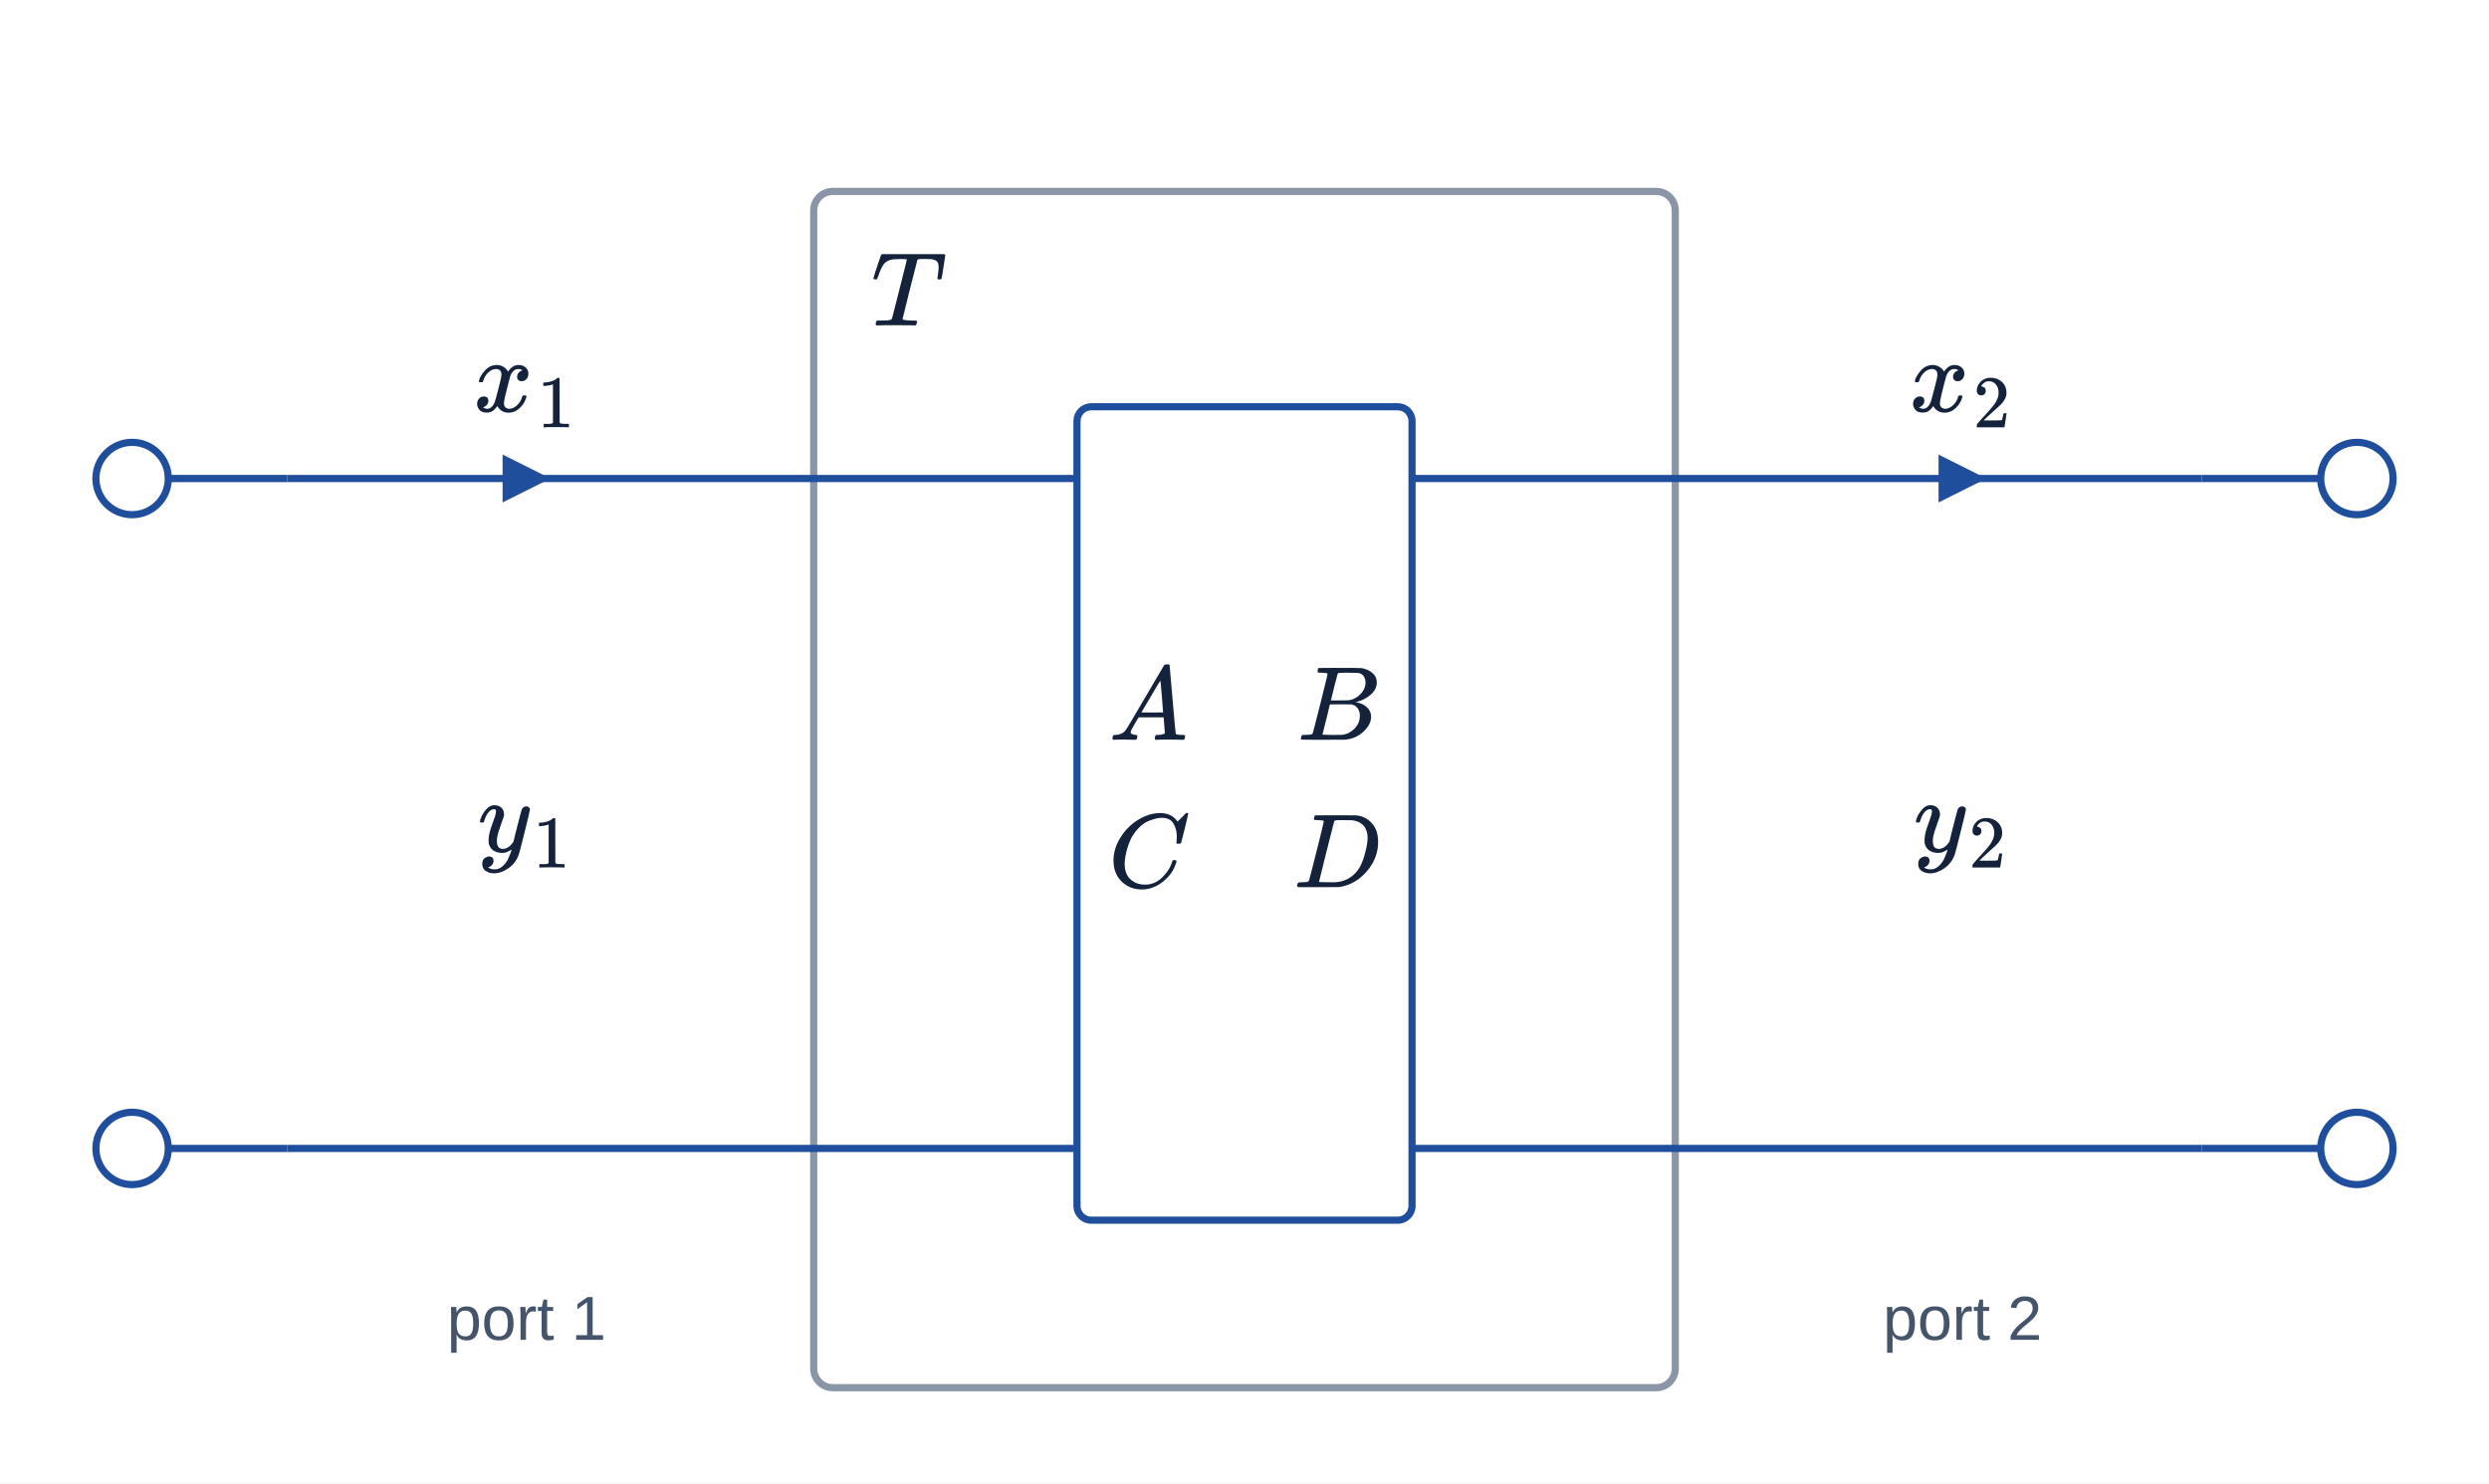
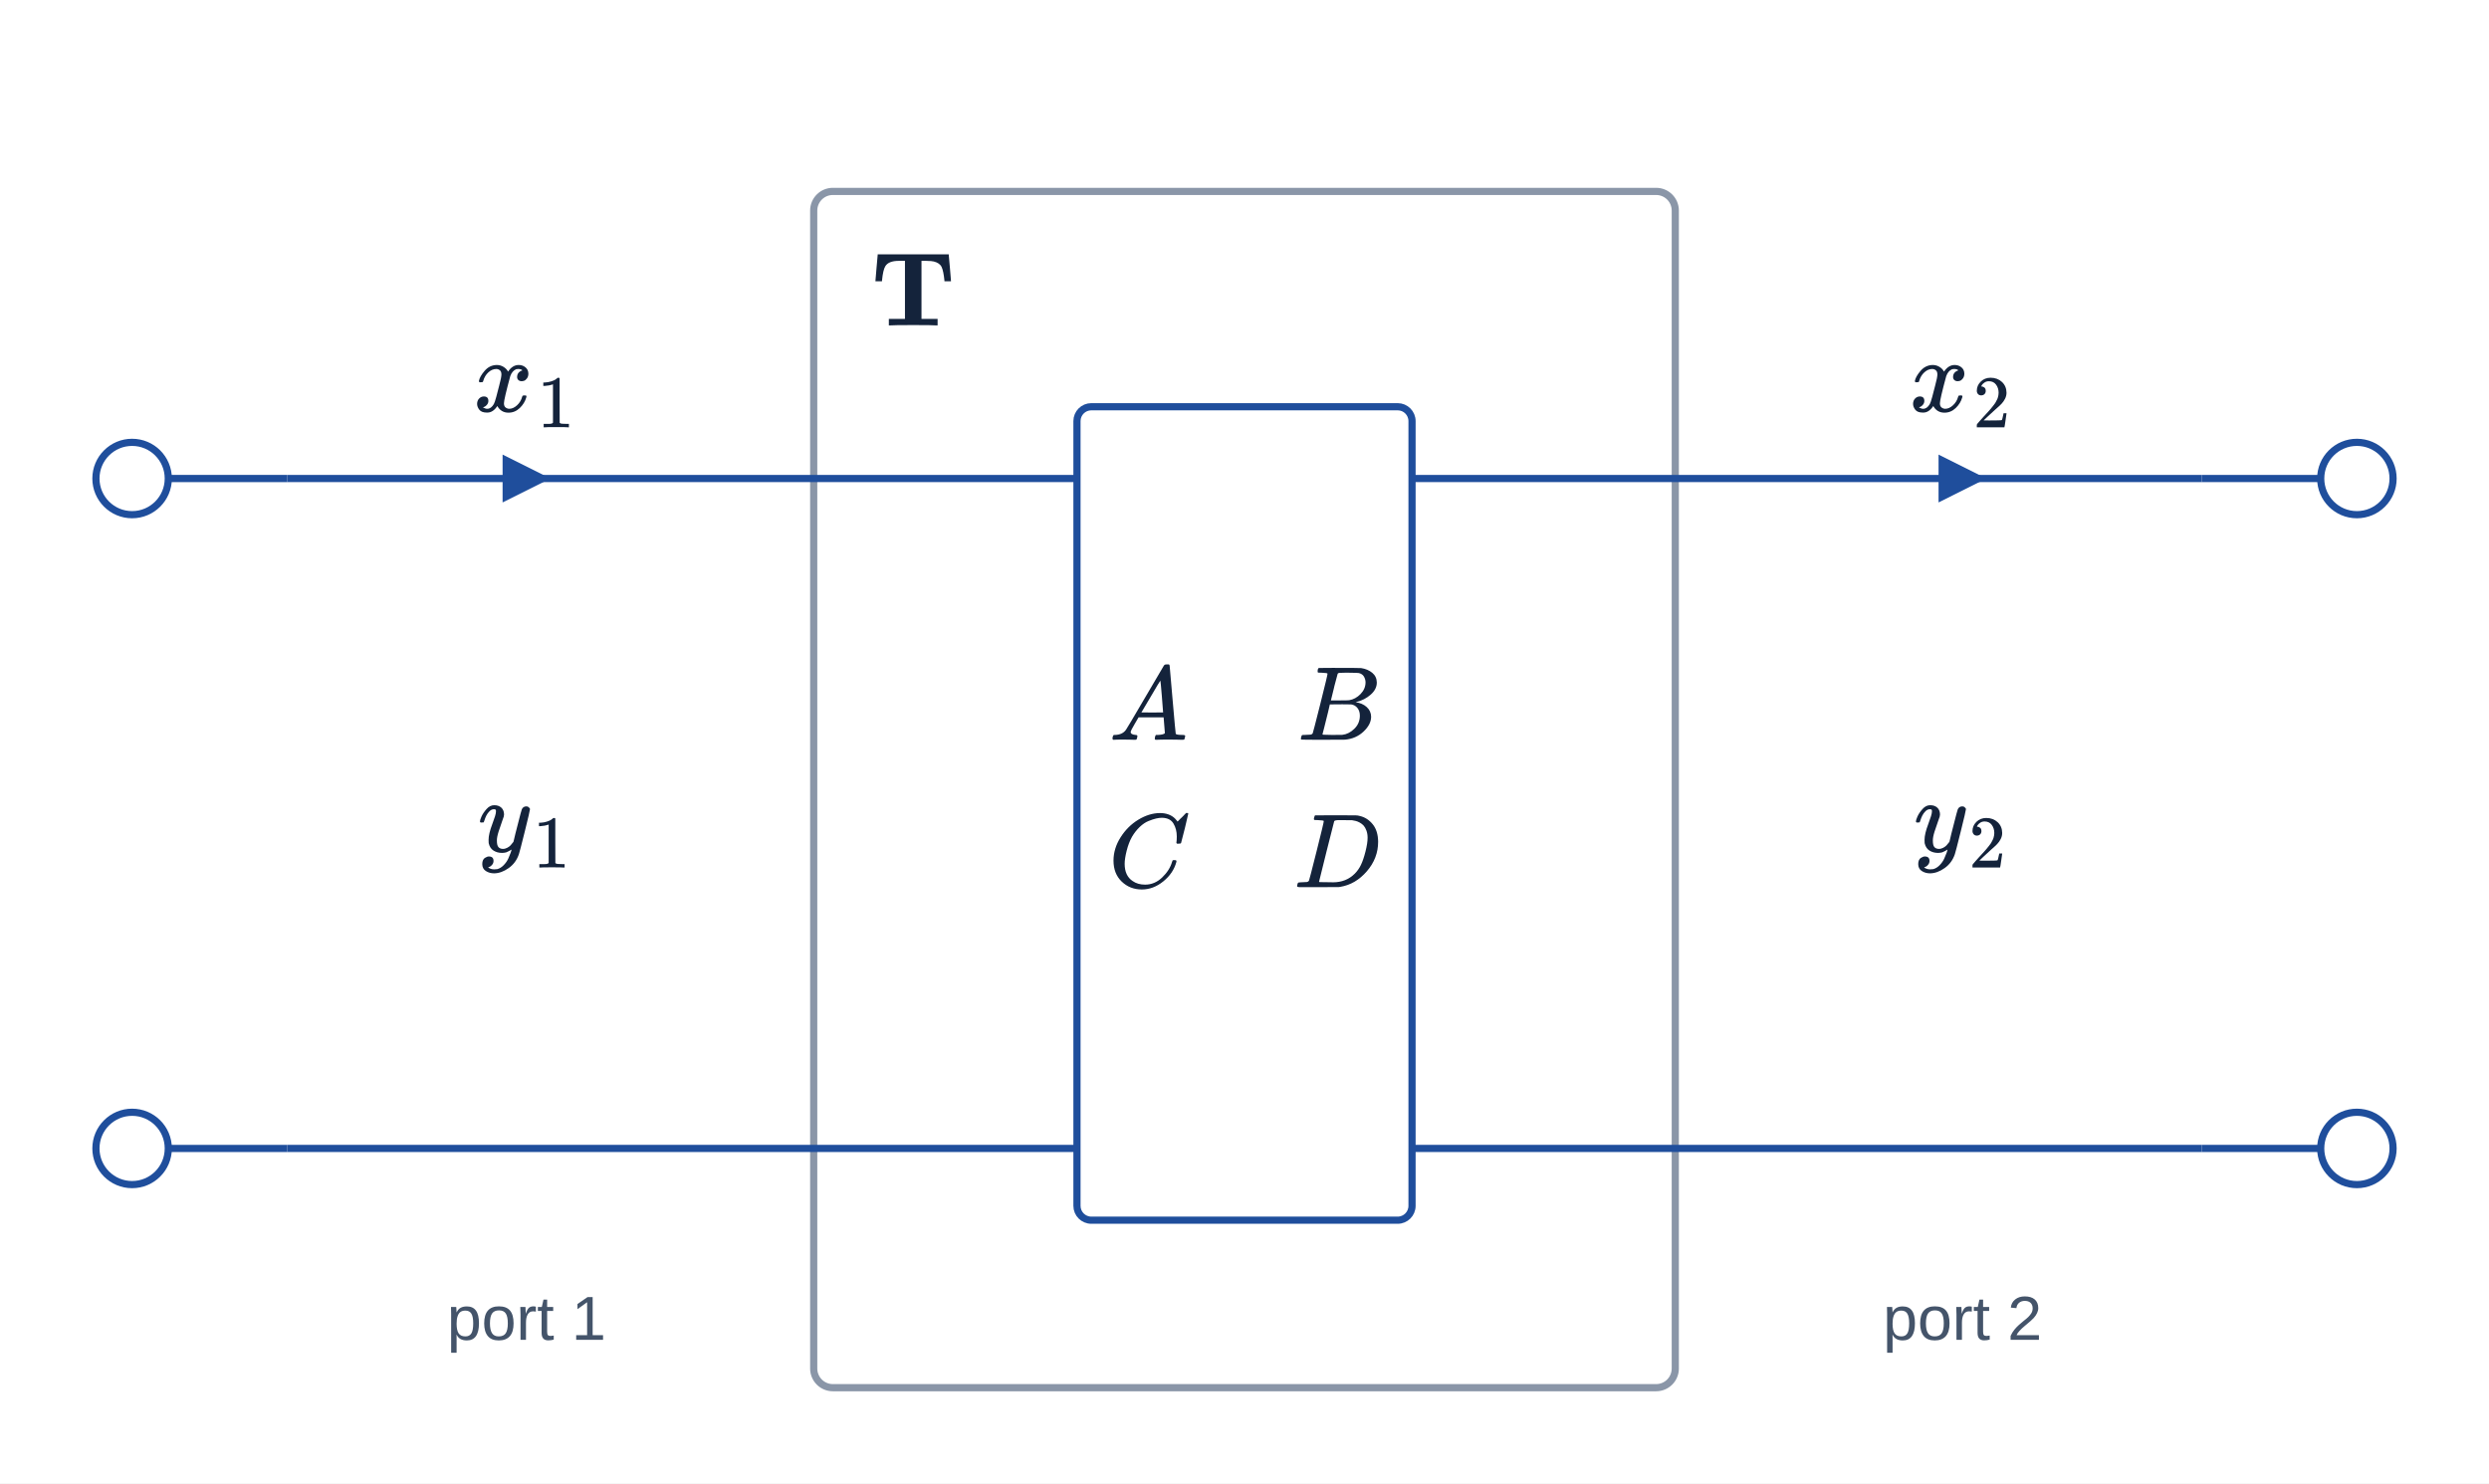
<svg xmlns="http://www.w3.org/2000/svg" width="520" height="310" viewBox="0 0 520 310" role="img">
  <rect width="100%" height="100%" fill="#ffffff" />
  <rect x="170" y="40" width="180" height="250" rx="4" fill="none" stroke="#8a96a8" stroke-width="1.5" />
  <rect x="225" y="85" width="70" height="170" rx="3" fill="#ffffff" stroke="#1f4e9c" stroke-width="1.5" />
  <polyline points="60,100 225,100" fill="none" stroke="#1f4e9c" stroke-width="1.5" />
  <polyline points="295,100 460,100" fill="none" stroke="#1f4e9c" stroke-width="1.5" />
  <g transform="translate(60,100) rotate(180) scale(0.4) translate(-5.4,-22.5)">
    <path fill="none" stroke="#1f4e9c" stroke-width="3.75" d=" M 67.5,22.5 L 5.4,22.5" />
    <ellipse fill="#ffffff" stroke="#1f4e9c" stroke-width="3.75" cx="86.4" cy="22.5" rx="18.9" ry="18.9" />
  </g>
  <g transform="translate(460,100) rotate(0) scale(0.4) translate(-5.4,-22.5)">
    <path fill="none" stroke="#1f4e9c" stroke-width="3.75" d=" M 67.5,22.5 L 5.4,22.5" />
    <ellipse fill="#ffffff" stroke="#1f4e9c" stroke-width="3.75" cx="86.4" cy="22.5" rx="18.9" ry="18.9" />
  </g>
  <polyline points="60,240 225,240" fill="none" stroke="#1f4e9c" stroke-width="1.5" />
  <polyline points="295,240 460,240" fill="none" stroke="#1f4e9c" stroke-width="1.5" />
  <g transform="translate(60,240) rotate(180) scale(0.4) translate(-5.4,-22.5)">
    <path fill="none" stroke="#1f4e9c" stroke-width="3.75" d=" M 67.5,22.5 L 5.4,22.5" />
    <ellipse fill="#ffffff" stroke="#1f4e9c" stroke-width="3.75" cx="86.4" cy="22.5" rx="18.9" ry="18.9" />
  </g>
  <g transform="translate(460,240) rotate(0) scale(0.4) translate(-5.4,-22.5)">
    <path fill="none" stroke="#1f4e9c" stroke-width="3.75" d=" M 67.5,22.5 L 5.4,22.5" />
    <ellipse fill="#ffffff" stroke="#1f4e9c" stroke-width="3.75" cx="86.4" cy="22.5" rx="18.9" ry="18.9" />
  </g>
  <path d="M105,95 L115,100 L105,105 z" fill="#1f4e9c" />
  <path d="M405,95 L415,100 L405,105 z" fill="#1f4e9c" />
  <text x="110" y="280" text-anchor="middle" font-family="'Segoe UI', Arial, sans-serif" font-size="13" fill="#44546a">port 1</text>
  <text x="410" y="280" text-anchor="middle" font-family="'Segoe UI', Arial, sans-serif" font-size="13" fill="#44546a">port 2</text>
-   <svg x="182" y="53.106" width="15.488" height="14.894" color="#14233b" role="img" focusable="false" viewBox="0 -677 704 677" aria-hidden="true">
+   <svg x="182" y="53.15" width="17.6" height="14.85" color="#14233b" role="img" focusable="false" viewBox="0 -675 800 675" aria-hidden="true">
    <g stroke="currentColor" fill="currentColor" stroke-width="0" transform="scale(1,-1)">
      <g data-mml-node="math">
-         <g data-mml-node="mi">
-           <path data-c="1D447" d="M40 437Q21 437 21 445Q21 450 37 501T71 602L88 651Q93 669 101 677H569H659Q691 677 697 676T704 667Q704 661 687 553T668 444Q668 437 649 437Q640 437 637 437T631 442L629 445Q629 451 635 490T641 551Q641 586 628 604T573 629Q568 630 515 631Q469 631 457 630T439 622Q438 621 368 343T298 60Q298 48 386 46Q418 46 427 45T436 36Q436 31 433 22Q429 4 424 1L422 0Q419 0 415 0Q410 0 363 1T228 2Q99 2 64 0H49Q43 6 43 9T45 27Q49 40 55 46H83H94Q174 46 189 55Q190 56 191 56Q196 59 201 76T241 233Q258 301 269 344Q339 619 339 625Q339 630 310 630H279Q212 630 191 624Q146 614 121 583T67 467Q60 445 57 441T43 437H40Z" />
+         <g data-mml-node="TeXAtom" data-mjx-texclass="ORD">
+           <g data-mml-node="mi">
+             <path data-c="1D413" d="M41 425Q41 426 51 545T62 669V675H737V669Q738 665 748 546T758 425V419H696V425Q687 517 669 555T595 607Q578 612 522 613H478V62H631V0H615Q585 3 399 3Q214 3 184 0H168V62H321V613H277H263Q164 613 134 561Q113 527 103 425V419H41V425Z" />
+           </g>
        </g>
      </g>
    </g>
  </svg>
  <svg x="231.532" y="138.1" width="56.936" height="52.8" color="#14233b" role="img" focusable="false" viewBox="0 -1450 2588 2400" aria-hidden="true">
    <g stroke="currentColor" fill="currentColor" stroke-width="0" transform="scale(1,-1)">
      <g data-mml-node="math">
        <g data-mml-node="mtable">
          <g data-mml-node="mtr" transform="translate(0,700)">
            <g data-mml-node="mtd" transform="translate(5,0)">
              <g data-mml-node="mi">
                <path data-c="1D434" d="M208 74Q208 50 254 46Q272 46 272 35Q272 34 270 22Q267 8 264 4T251 0Q249 0 239 0T205 1T141 2Q70 2 50 0H42Q35 7 35 11Q37 38 48 46H62Q132 49 164 96Q170 102 345 401T523 704Q530 716 547 716H555H572Q578 707 578 706L606 383Q634 60 636 57Q641 46 701 46Q726 46 726 36Q726 34 723 22Q720 7 718 4T704 0Q701 0 690 0T651 1T578 2Q484 2 455 0H443Q437 6 437 9T439 27Q443 40 445 43L449 46H469Q523 49 533 63L521 213H283L249 155Q208 86 208 74ZM516 260Q516 271 504 416T490 562L463 519Q447 492 400 412L310 260L413 259Q516 259 516 260Z" />
              </g>
            </g>
            <g data-mml-node="mtd" transform="translate(1794.5,0)">
              <g data-mml-node="mi">
                <path data-c="1D435" d="M231 637Q204 637 199 638T194 649Q194 676 205 682Q206 683 335 683Q594 683 608 681Q671 671 713 636T756 544Q756 480 698 429T565 360L555 357Q619 348 660 311T702 219Q702 146 630 78T453 1Q446 0 242 0Q42 0 39 2Q35 5 35 10Q35 17 37 24Q42 43 47 45Q51 46 62 46H68Q95 46 128 49Q142 52 147 61Q150 65 219 339T288 628Q288 635 231 637ZM649 544Q649 574 634 600T585 634Q578 636 493 637Q473 637 451 637T416 636H403Q388 635 384 626Q382 622 352 506Q352 503 351 500L320 374H401Q482 374 494 376Q554 386 601 434T649 544ZM595 229Q595 273 572 302T512 336Q506 337 429 337Q311 337 310 336Q310 334 293 263T258 122L240 52Q240 48 252 48T333 46Q422 46 429 47Q491 54 543 105T595 229Z" />
              </g>
            </g>
          </g>
          <g data-mml-node="mtr" transform="translate(0,-700)">
            <g data-mml-node="mtd">
              <g data-mml-node="mi">
                <path data-c="1D436" d="M50 252Q50 367 117 473T286 641T490 704Q580 704 633 653Q642 643 648 636T656 626L657 623Q660 623 684 649Q691 655 699 663T715 679T725 690L740 705H746Q760 705 760 698Q760 694 728 561Q692 422 692 421Q690 416 687 415T669 413H653Q647 419 647 422Q647 423 648 429T650 449T651 481Q651 552 619 605T510 659Q484 659 454 652T382 628T299 572T226 479Q194 422 175 346T156 222Q156 108 232 58Q280 24 350 24Q441 24 512 92T606 240Q610 253 612 255T628 257Q648 257 648 248Q648 243 647 239Q618 132 523 55T319 -22Q206 -22 128 53T50 252Z" />
              </g>
            </g>
            <g data-mml-node="mtd" transform="translate(1760,0)">
              <g data-mml-node="mi">
                <path data-c="1D437" d="M287 628Q287 635 230 637Q207 637 200 638T193 647Q193 655 197 667T204 682Q206 683 403 683Q570 682 590 682T630 676Q702 659 752 597T803 431Q803 275 696 151T444 3L430 1L236 0H125H72Q48 0 41 2T33 11Q33 13 36 25Q40 41 44 43T67 46Q94 46 127 49Q141 52 146 61Q149 65 218 339T287 628ZM703 469Q703 507 692 537T666 584T629 613T590 629T555 636Q553 636 541 636T512 636T479 637H436Q392 637 386 627Q384 623 313 339T242 52Q242 48 253 48T330 47Q335 47 349 47T373 46Q499 46 581 128Q617 164 640 212T683 339T703 469Z" />
              </g>
            </g>
          </g>
        </g>
      </g>
    </g>
  </svg>
  <svg x="99.807" y="168.276" width="20.385" height="14.234" color="#14233b" role="img" focusable="false" viewBox="0 -442 926.6 647" aria-hidden="true">
    <g stroke="currentColor" fill="currentColor" stroke-width="0" transform="scale(1,-1)">
      <g data-mml-node="math">
        <g data-mml-node="msub">
          <g data-mml-node="mi">
            <path data-c="1D466" d="M21 287Q21 301 36 335T84 406T158 442Q199 442 224 419T250 355Q248 336 247 334Q247 331 231 288T198 191T182 105Q182 62 196 45T238 27Q261 27 281 38T312 61T339 94Q339 95 344 114T358 173T377 247Q415 397 419 404Q432 431 462 431Q475 431 483 424T494 412T496 403Q496 390 447 193T391 -23Q363 -106 294 -155T156 -205Q111 -205 77 -183T43 -117Q43 -95 50 -80T69 -58T89 -48T106 -45Q150 -45 150 -87Q150 -107 138 -122T115 -142T102 -147L99 -148Q101 -153 118 -160T152 -167H160Q177 -167 186 -165Q219 -156 247 -127T290 -65T313 -9T321 21L315 17Q309 13 296 6T270 -6Q250 -11 231 -11Q185 -11 150 11T104 82Q103 89 103 113Q103 170 138 262T173 379Q173 380 173 381Q173 390 173 393T169 400T158 404H154Q131 404 112 385T82 344T65 302T57 280Q55 278 41 278H27Q21 284 21 287Z" />
          </g>
          <g data-mml-node="mn" transform="translate(523,-150) scale(0.707)">
            <path data-c="31" d="M213 578L200 573Q186 568 160 563T102 556H83V602H102Q149 604 189 617T245 641T273 663Q275 666 285 666Q294 666 302 660V361L303 61Q310 54 315 52T339 48T401 46H427V0H416Q395 3 257 3Q121 3 100 0H88V46H114Q136 46 152 46T177 47T193 50T201 52T207 57T213 61V578Z" />
          </g>
        </g>
      </g>
    </g>
  </svg>
  <svg x="98.905" y="76.276" width="22.189" height="13.024" color="#14233b" role="img" focusable="false" viewBox="0 -442 1008.6 592" aria-hidden="true">
    <g stroke="currentColor" fill="currentColor" stroke-width="0" transform="scale(1,-1)">
      <g data-mml-node="math">
        <g data-mml-node="msub">
          <g data-mml-node="mi">
            <path data-c="1D465" d="M52 289Q59 331 106 386T222 442Q257 442 286 424T329 379Q371 442 430 442Q467 442 494 420T522 361Q522 332 508 314T481 292T458 288Q439 288 427 299T415 328Q415 374 465 391Q454 404 425 404Q412 404 406 402Q368 386 350 336Q290 115 290 78Q290 50 306 38T341 26Q378 26 414 59T463 140Q466 150 469 151T485 153H489Q504 153 504 145Q504 144 502 134Q486 77 440 33T333 -11Q263 -11 227 52Q186 -10 133 -10H127Q78 -10 57 16T35 71Q35 103 54 123T99 143Q142 143 142 101Q142 81 130 66T107 46T94 41L91 40Q91 39 97 36T113 29T132 26Q168 26 194 71Q203 87 217 139T245 247T261 313Q266 340 266 352Q266 380 251 392T217 404Q177 404 142 372T93 290Q91 281 88 280T72 278H58Q52 284 52 289Z" />
          </g>
          <g data-mml-node="mn" transform="translate(605,-150) scale(0.707)">
            <path data-c="31" d="M213 578L200 573Q186 568 160 563T102 556H83V602H102Q149 604 189 617T245 641T273 663Q275 666 285 666Q294 666 302 660V361L303 61Q310 54 315 52T339 48T401 46H427V0H416Q395 3 257 3Q121 3 100 0H88V46H114Q136 46 152 46T177 47T193 50T201 52T207 57T213 61V578Z" />
          </g>
        </g>
      </g>
    </g>
  </svg>
  <svg x="399.807" y="168.276" width="20.385" height="14.234" color="#14233b" role="img" focusable="false" viewBox="0 -442 926.6 647" aria-hidden="true">
    <g stroke="currentColor" fill="currentColor" stroke-width="0" transform="scale(1,-1)">
      <g data-mml-node="math">
        <g data-mml-node="msub">
          <g data-mml-node="mi">
            <path data-c="1D466" d="M21 287Q21 301 36 335T84 406T158 442Q199 442 224 419T250 355Q248 336 247 334Q247 331 231 288T198 191T182 105Q182 62 196 45T238 27Q261 27 281 38T312 61T339 94Q339 95 344 114T358 173T377 247Q415 397 419 404Q432 431 462 431Q475 431 483 424T494 412T496 403Q496 390 447 193T391 -23Q363 -106 294 -155T156 -205Q111 -205 77 -183T43 -117Q43 -95 50 -80T69 -58T89 -48T106 -45Q150 -45 150 -87Q150 -107 138 -122T115 -142T102 -147L99 -148Q101 -153 118 -160T152 -167H160Q177 -167 186 -165Q219 -156 247 -127T290 -65T313 -9T321 21L315 17Q309 13 296 6T270 -6Q250 -11 231 -11Q185 -11 150 11T104 82Q103 89 103 113Q103 170 138 262T173 379Q173 380 173 381Q173 390 173 393T169 400T158 404H154Q131 404 112 385T82 344T65 302T57 280Q55 278 41 278H27Q21 284 21 287Z" />
          </g>
          <g data-mml-node="mn" transform="translate(523,-150) scale(0.707)">
            <path data-c="32" d="M109 429Q82 429 66 447T50 491Q50 562 103 614T235 666Q326 666 387 610T449 465Q449 422 429 383T381 315T301 241Q265 210 201 149L142 93L218 92Q375 92 385 97Q392 99 409 186V189H449V186Q448 183 436 95T421 3V0H50V19V31Q50 38 56 46T86 81Q115 113 136 137Q145 147 170 174T204 211T233 244T261 278T284 308T305 340T320 369T333 401T340 431T343 464Q343 527 309 573T212 619Q179 619 154 602T119 569T109 550Q109 549 114 549Q132 549 151 535T170 489Q170 464 154 447T109 429Z" />
          </g>
        </g>
      </g>
    </g>
  </svg>
  <svg x="398.905" y="76.276" width="22.189" height="13.024" color="#14233b" role="img" focusable="false" viewBox="0 -442 1008.6 592" aria-hidden="true">
    <g stroke="currentColor" fill="currentColor" stroke-width="0" transform="scale(1,-1)">
      <g data-mml-node="math">
        <g data-mml-node="msub">
          <g data-mml-node="mi">
            <path data-c="1D465" d="M52 289Q59 331 106 386T222 442Q257 442 286 424T329 379Q371 442 430 442Q467 442 494 420T522 361Q522 332 508 314T481 292T458 288Q439 288 427 299T415 328Q415 374 465 391Q454 404 425 404Q412 404 406 402Q368 386 350 336Q290 115 290 78Q290 50 306 38T341 26Q378 26 414 59T463 140Q466 150 469 151T485 153H489Q504 153 504 145Q504 144 502 134Q486 77 440 33T333 -11Q263 -11 227 52Q186 -10 133 -10H127Q78 -10 57 16T35 71Q35 103 54 123T99 143Q142 143 142 101Q142 81 130 66T107 46T94 41L91 40Q91 39 97 36T113 29T132 26Q168 26 194 71Q203 87 217 139T245 247T261 313Q266 340 266 352Q266 380 251 392T217 404Q177 404 142 372T93 290Q91 281 88 280T72 278H58Q52 284 52 289Z" />
          </g>
          <g data-mml-node="mn" transform="translate(605,-150) scale(0.707)">
            <path data-c="32" d="M109 429Q82 429 66 447T50 491Q50 562 103 614T235 666Q326 666 387 610T449 465Q449 422 429 383T381 315T301 241Q265 210 201 149L142 93L218 92Q375 92 385 97Q392 99 409 186V189H449V186Q448 183 436 95T421 3V0H50V19V31Q50 38 56 46T86 81Q115 113 136 137Q145 147 170 174T204 211T233 244T261 278T284 308T305 340T320 369T333 401T340 431T343 464Q343 527 309 573T212 619Q179 619 154 602T119 569T109 550Q109 549 114 549Q132 549 151 535T170 489Q170 464 154 447T109 429Z" />
          </g>
        </g>
      </g>
    </g>
  </svg>
</svg>
